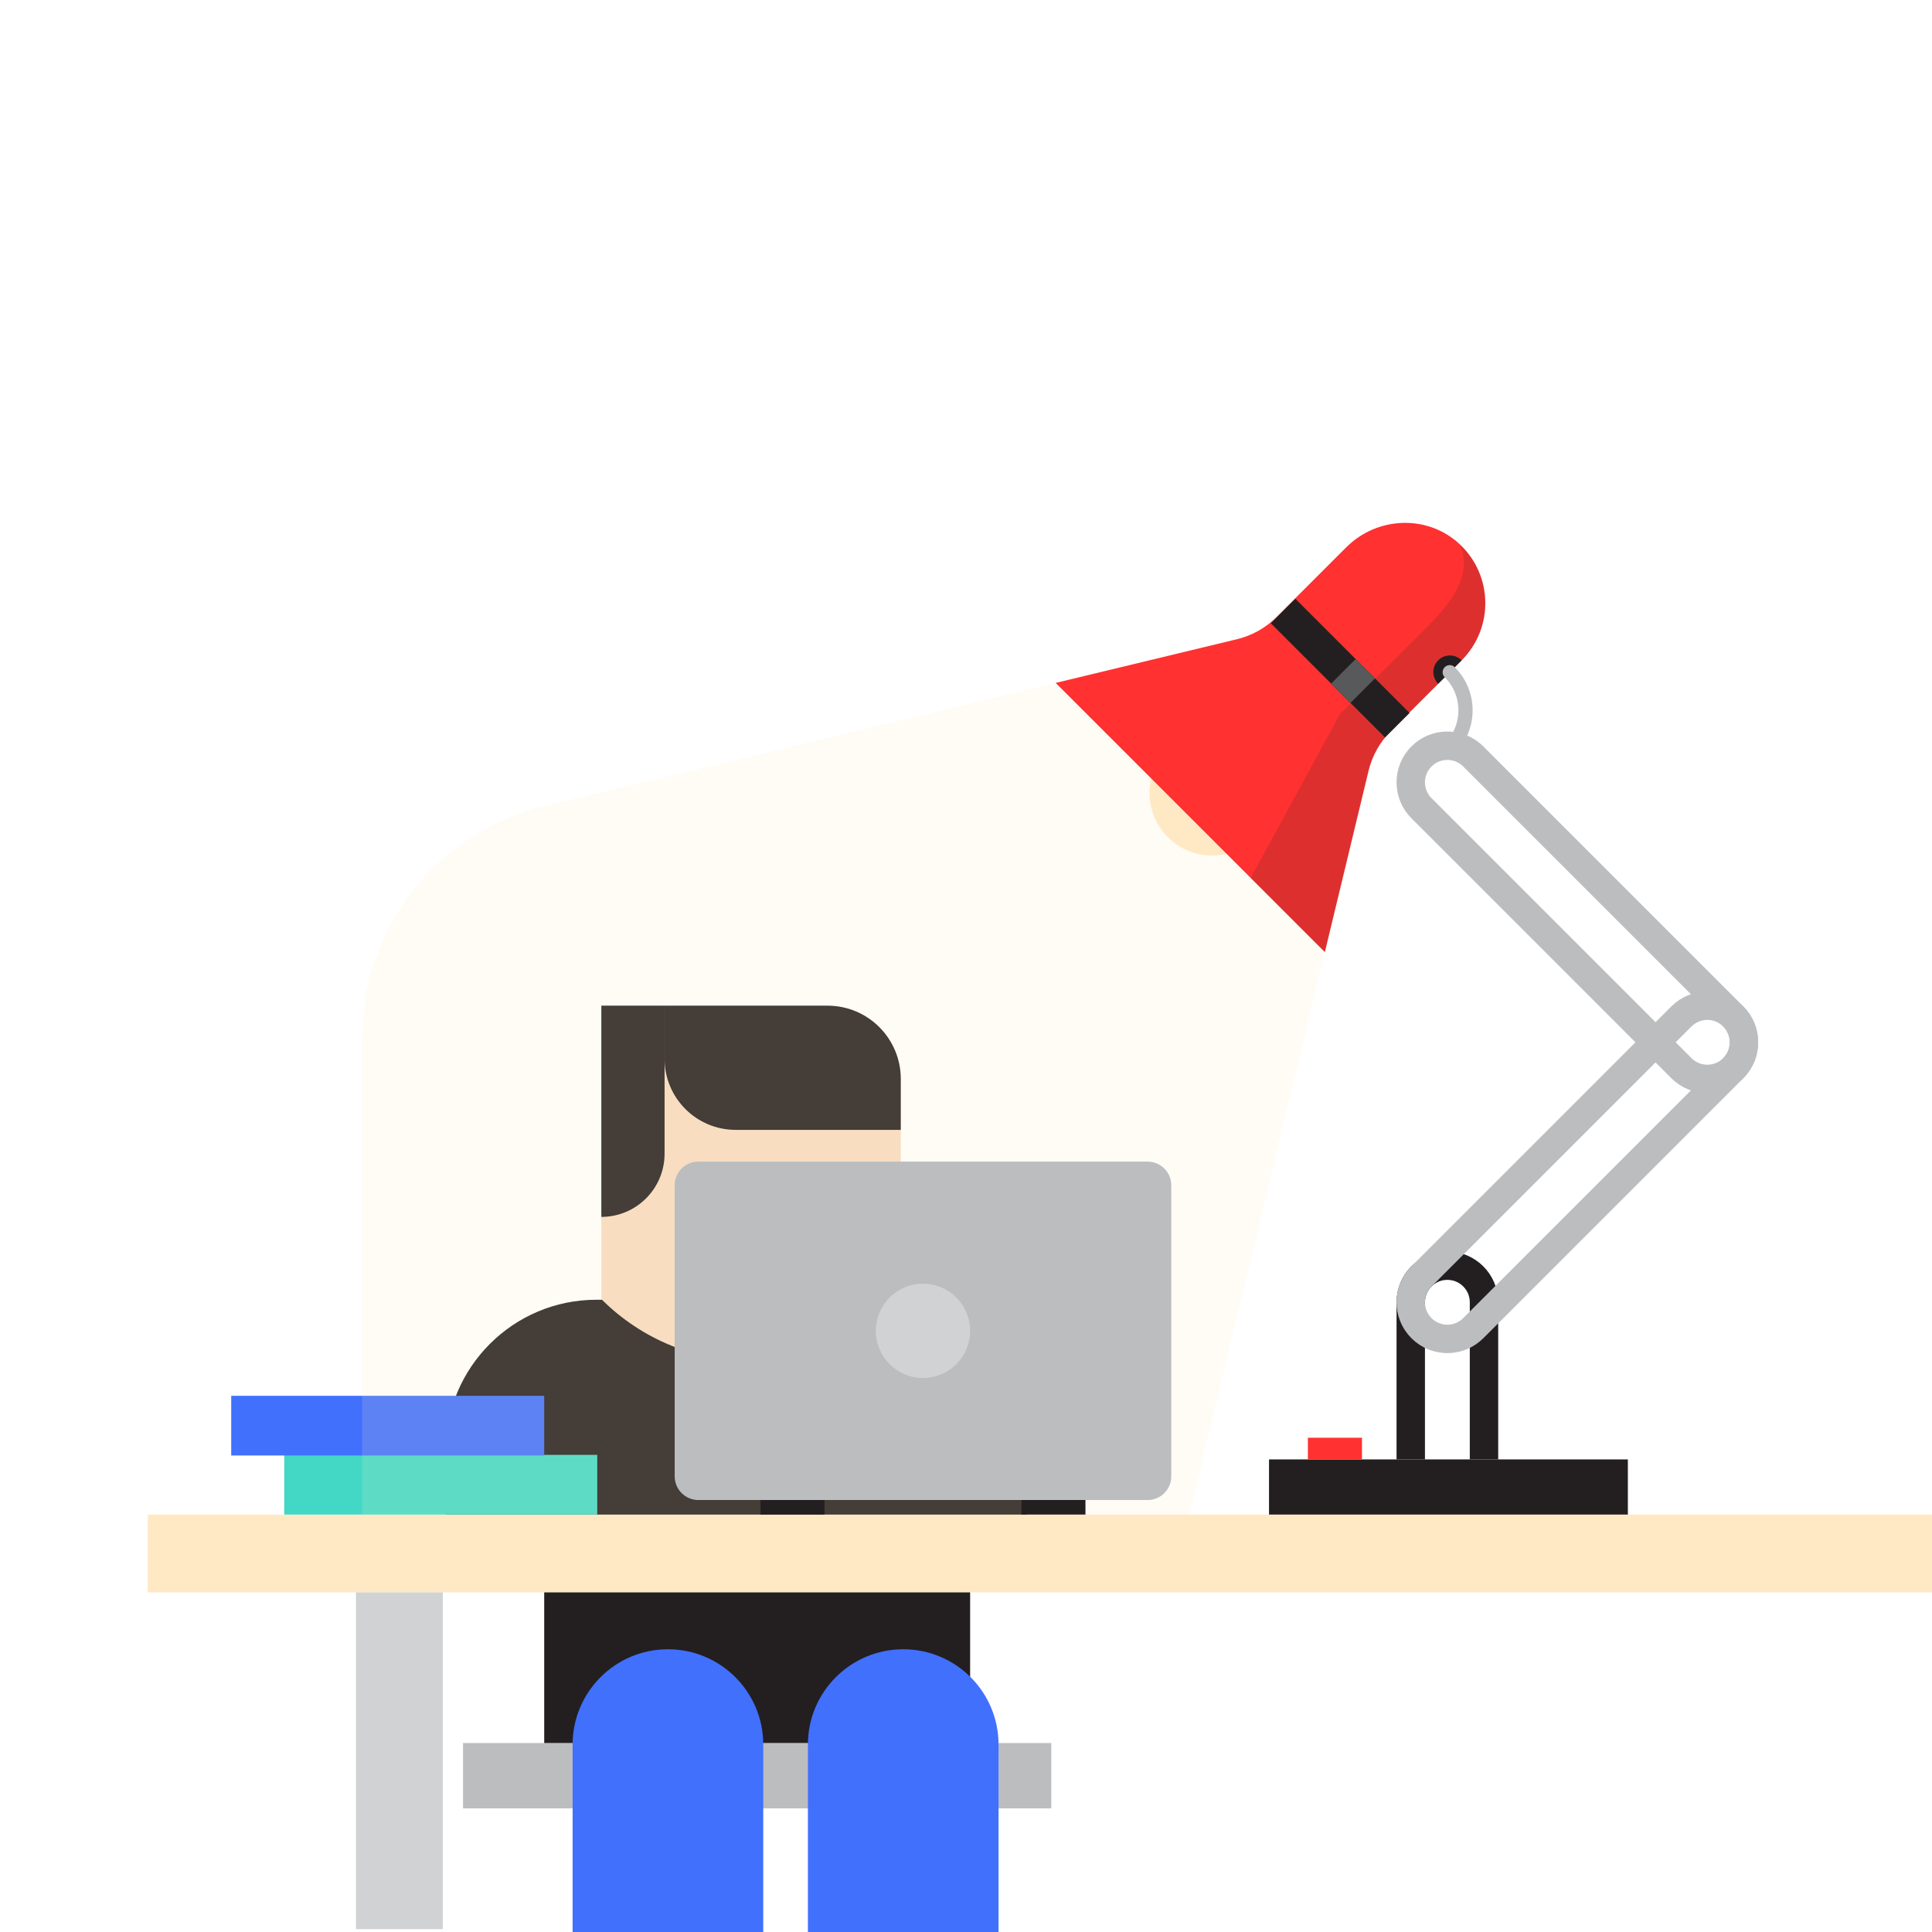
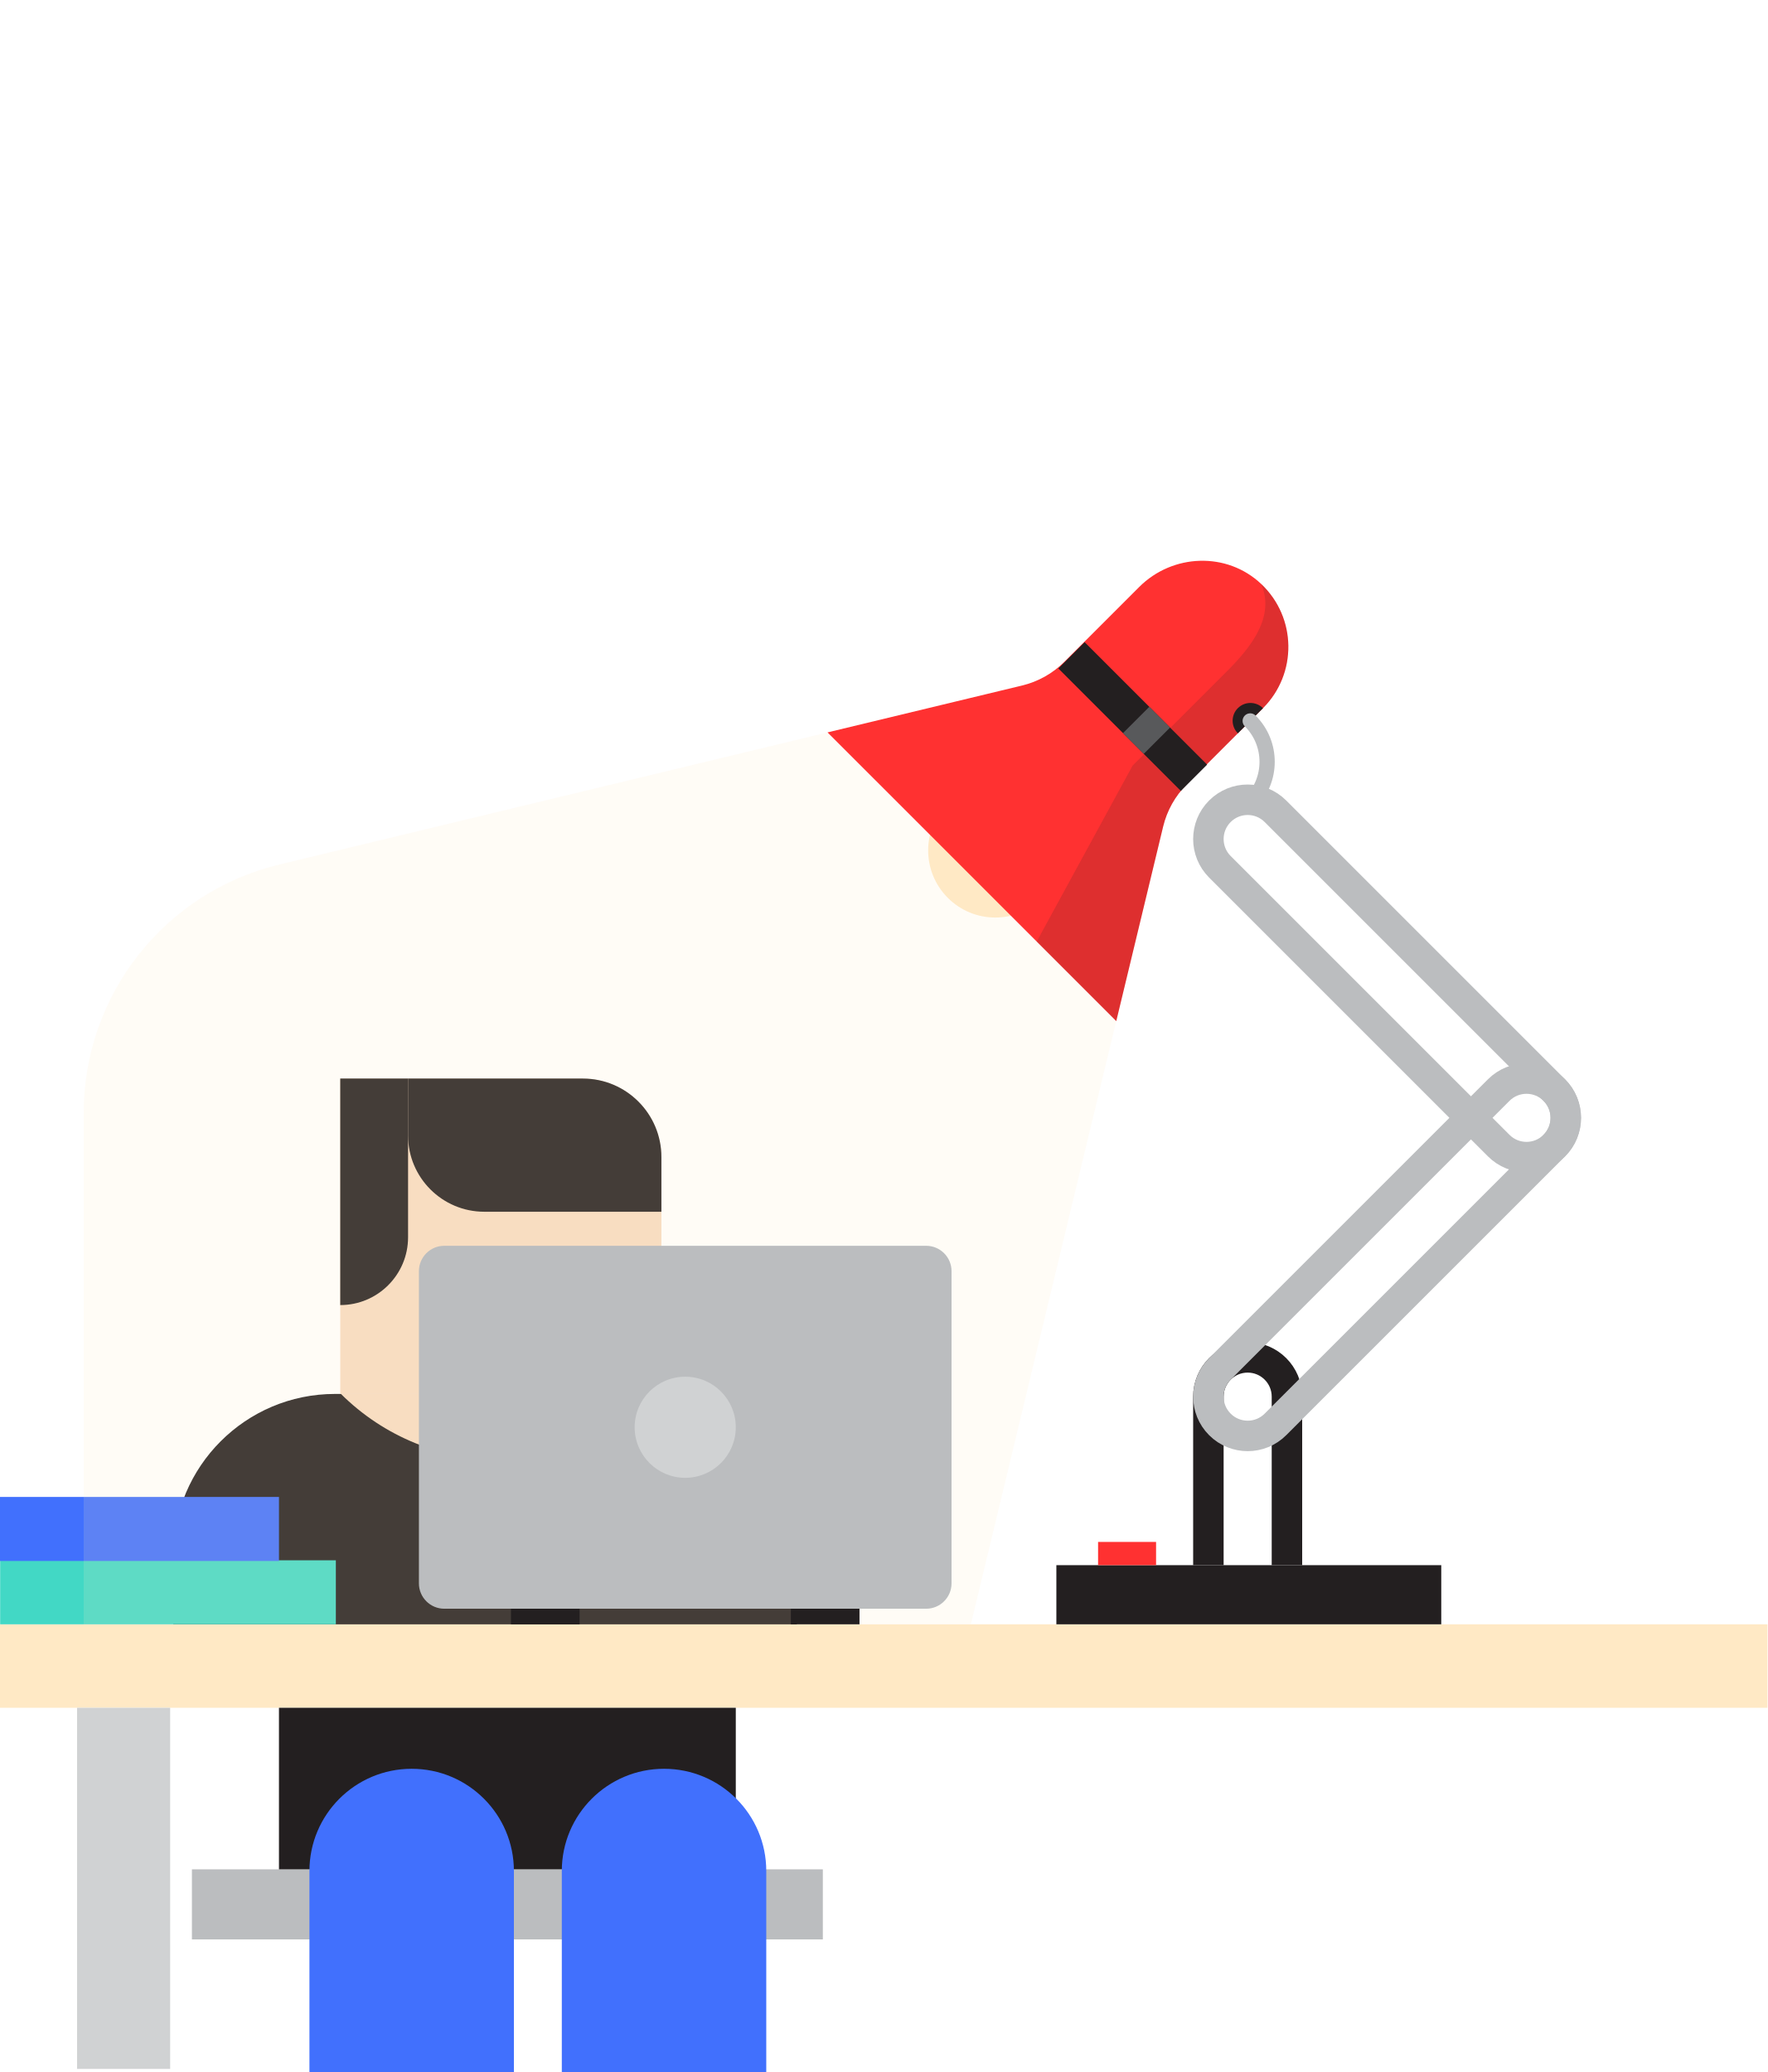
- <svg xmlns="http://www.w3.org/2000/svg" version="1.1" id="Layer_1" x="0px" y="0px" viewBox="0 0 680 680" style="enable-background:new 0 0 680 680;" xml:space="preserve">
+ <svg xmlns="http://www.w3.org/2000/svg" version="1.1" id="Layer_1" x="0px" y="0px" viewBox="100 0 580 680" style="enable-background:new 0 0 680 680;" xml:space="preserve">
  <style type="text/css">
	.st0{fill:#231F20;}
	.st1{fill:#F7DBC1;}
	.st2{fill:#FFE9C5;}
	.st3{fill:#42D8C5;}
	.st4{fill:#4170FD;}
	.st5{fill:#FF3131;}
	.st6{fill:none;stroke:#BBBDBF;stroke-width:10;stroke-miterlimit:10;}
	.st7{fill:none;stroke:#231F20;stroke-width:10;stroke-miterlimit:10;}
	.st8{opacity:0.15;}
	.st9{fill:#58595B;}
	.st10{fill:none;stroke:#BBBDBF;stroke-width:5;stroke-linecap:round;stroke-miterlimit:10;}
	.st11{fill:#D0D2D3;}
	.st12{fill:#BBBDBF;}
	.st13{opacity:0.15;fill:#FFE9C5;enable-background:new    ;}
</style>
  <path class="st0" d="M361.5,556.091H156.87v-45.548c0-29.313,23.763-53.076,53.076-53.076H361.5V556.091z" />
  <path class="st1" d="M211.654,457.248c29.126,29.126,76.262,29.126,105.388,0H211.654z" />
  <path class="st1" d="M317.042,457.248H211.654V353.969h79.607c14.239,0,25.781,11.543,25.781,25.781L317.042,457.248  L317.042,457.248z" />
  <path class="st0" d="M317.042,397.678V379.75c0-14.239-11.543-25.781-25.781-25.781H233.91v18.679  c0,13.824,11.206,25.03,25.03,25.03H317.042z" />
  <path class="st0" d="M233.91,406.05v-52.081h-22.255v74.336l0,0C223.946,428.305,233.91,418.341,233.91,406.05z" />
  <rect x="52" y="533.074" class="st2" width="628" height="27.394" />
  <rect x="100.046" y="512.063" class="st3" width="110.165" height="21.011" />
  <rect x="81.379" y="491.276" class="st4" width="110.165" height="21.011" />
  <rect x="446.651" y="513.663" class="st0" width="126.304" height="19.41" />
  <rect x="460.339" y="506.038" class="st5" width="19.03" height="7.626" />
  <path class="st6" d="M500.313,284.471c-5.034-5.034-5.034-13.194,0-18.228s13.194-5.034,18.228,0l91.5,91.501  c5.034,5.034,5.034,13.194,0,18.228s-13.194,5.034-18.228,0L500.313,284.471z" />
  <path class="st7" d="M496.538,513.663v-55.305c0-7.118,5.771-12.889,12.889-12.889c7.118,0,12.889,5.771,12.889,12.889v55.305" />
  <path class="st6" d="M591.813,357.744c5.034-5.034,13.194-5.034,18.228,0s5.034,13.194,0,18.228l-91.5,91.501  c-5.034,5.034-13.194,5.034-18.228,0s-5.034-13.194,0-18.228L591.813,357.744z" />
  <path class="st2" d="M442.199,294.669c-8.605,8.605-22.557,8.605-31.162,0c-8.605-8.605-8.605-22.557,0-31.162" />
  <path class="st5" d="M513.879,191.657c-11.247-10.647-29.09-9.976-40.041,0.975l-24.573,24.573  c-3.819,3.819-8.617,6.509-13.867,7.774l-63.845,15.385l94.749,94.749l15.385-63.845c1.265-5.25,3.955-10.049,7.774-13.867  l24.991-24.991C525.739,221.122,525.548,202.703,513.879,191.657z" />
  <g class="st8">
    <path class="st0" d="M440.199,309.011l31.462-57.731l30.831-30.831c8.011-8.011,15.984-17.951,11.388-28.792   c11.669,11.046,11.86,29.465,0.573,40.752L489.462,257.4c-3.819,3.819-6.509,8.617-7.774,13.867l-15.385,63.845L440.199,309.011z" />
  </g>
  <rect x="465.61" y="206.734" transform="matrix(0.7071 -0.7071 0.7071 0.7071 -28.1198 402.4259)" class="st0" width="12.203" height="56.844" />
  <rect x="470.138" y="234.872" transform="matrix(0.7071 -0.7071 0.7071 0.7071 -29.9956 406.9542)" class="st9" width="12.203" height="9.626" />
  <path class="st0" d="M506.202,240.659c-2.278-2.278-2.278-5.972,0-8.25s5.971-2.278,8.25,0" />
  <path class="st10" d="M510.26,236.601c7.405,7.405,7.405,19.411,0,26.817" />
  <rect x="125.284" y="560.468" class="st11" width="30.556" height="118.521" />
  <rect x="162.977" y="613.489" class="st12" width="207.041" height="23" />
  <rect x="191.543" y="560.468" class="st0" width="149.909" height="53.021" />
  <path class="st4" d="M268.637,680h-67.093v-65.964c0-18.527,15.019-33.547,33.547-33.547l0,0c18.527,0,33.547,15.019,33.547,33.547  V680H268.637z" />
  <path class="st4" d="M351.452,680h-67.093v-65.964c0-18.527,15.019-33.547,33.547-33.547l0,0c18.527,0,33.547,15.019,33.547,33.547  V680H351.452z" />
  <path class="st13" d="M418.597,533.074l47.704-197.96l-94.749-94.749l-179.853,43.341c-37.686,9.082-64.244,42.799-64.244,81.564  v167.804H418.597z" />
  <rect x="267.673" y="525.962" class="st0" width="22.519" height="7.111" />
  <rect x="359.526" y="525.962" class="st0" width="22.519" height="7.111" />
  <path class="st12" d="M403.918,408.849H245.8c-4.602,0-8.333,3.731-8.333,8.333v102.446c0,4.602,3.731,8.333,8.333,8.333h158.119  c4.602,0,8.333-3.731,8.333-8.333V417.182C412.252,412.58,408.521,408.849,403.918,408.849z" />
  <circle class="st11" cx="324.859" cy="468.406" r="16.593" />
</svg>
